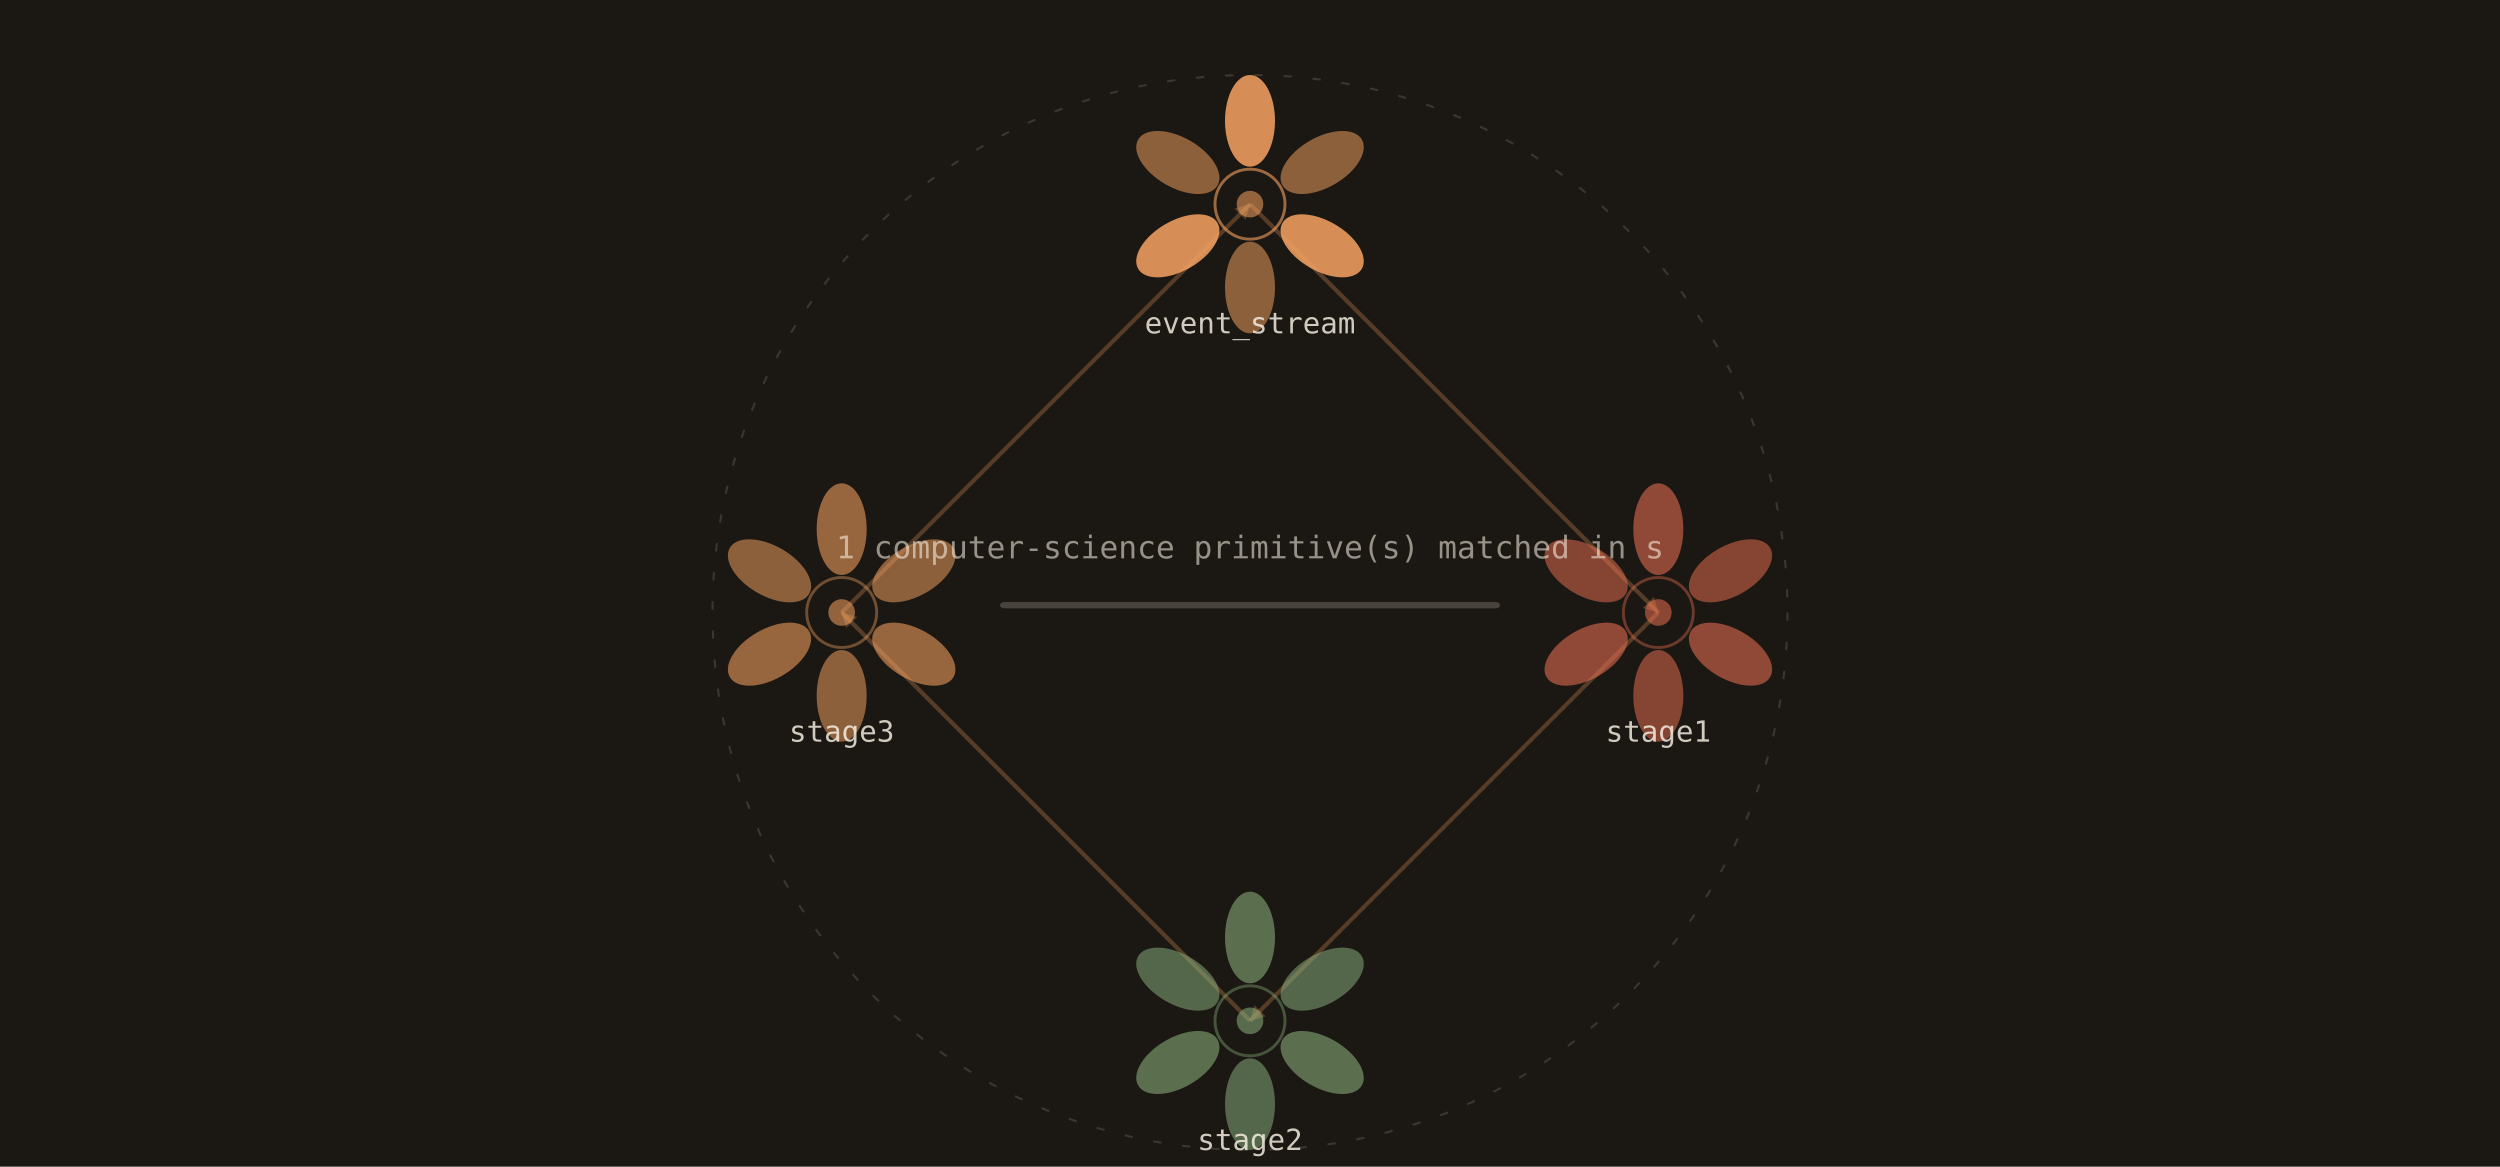
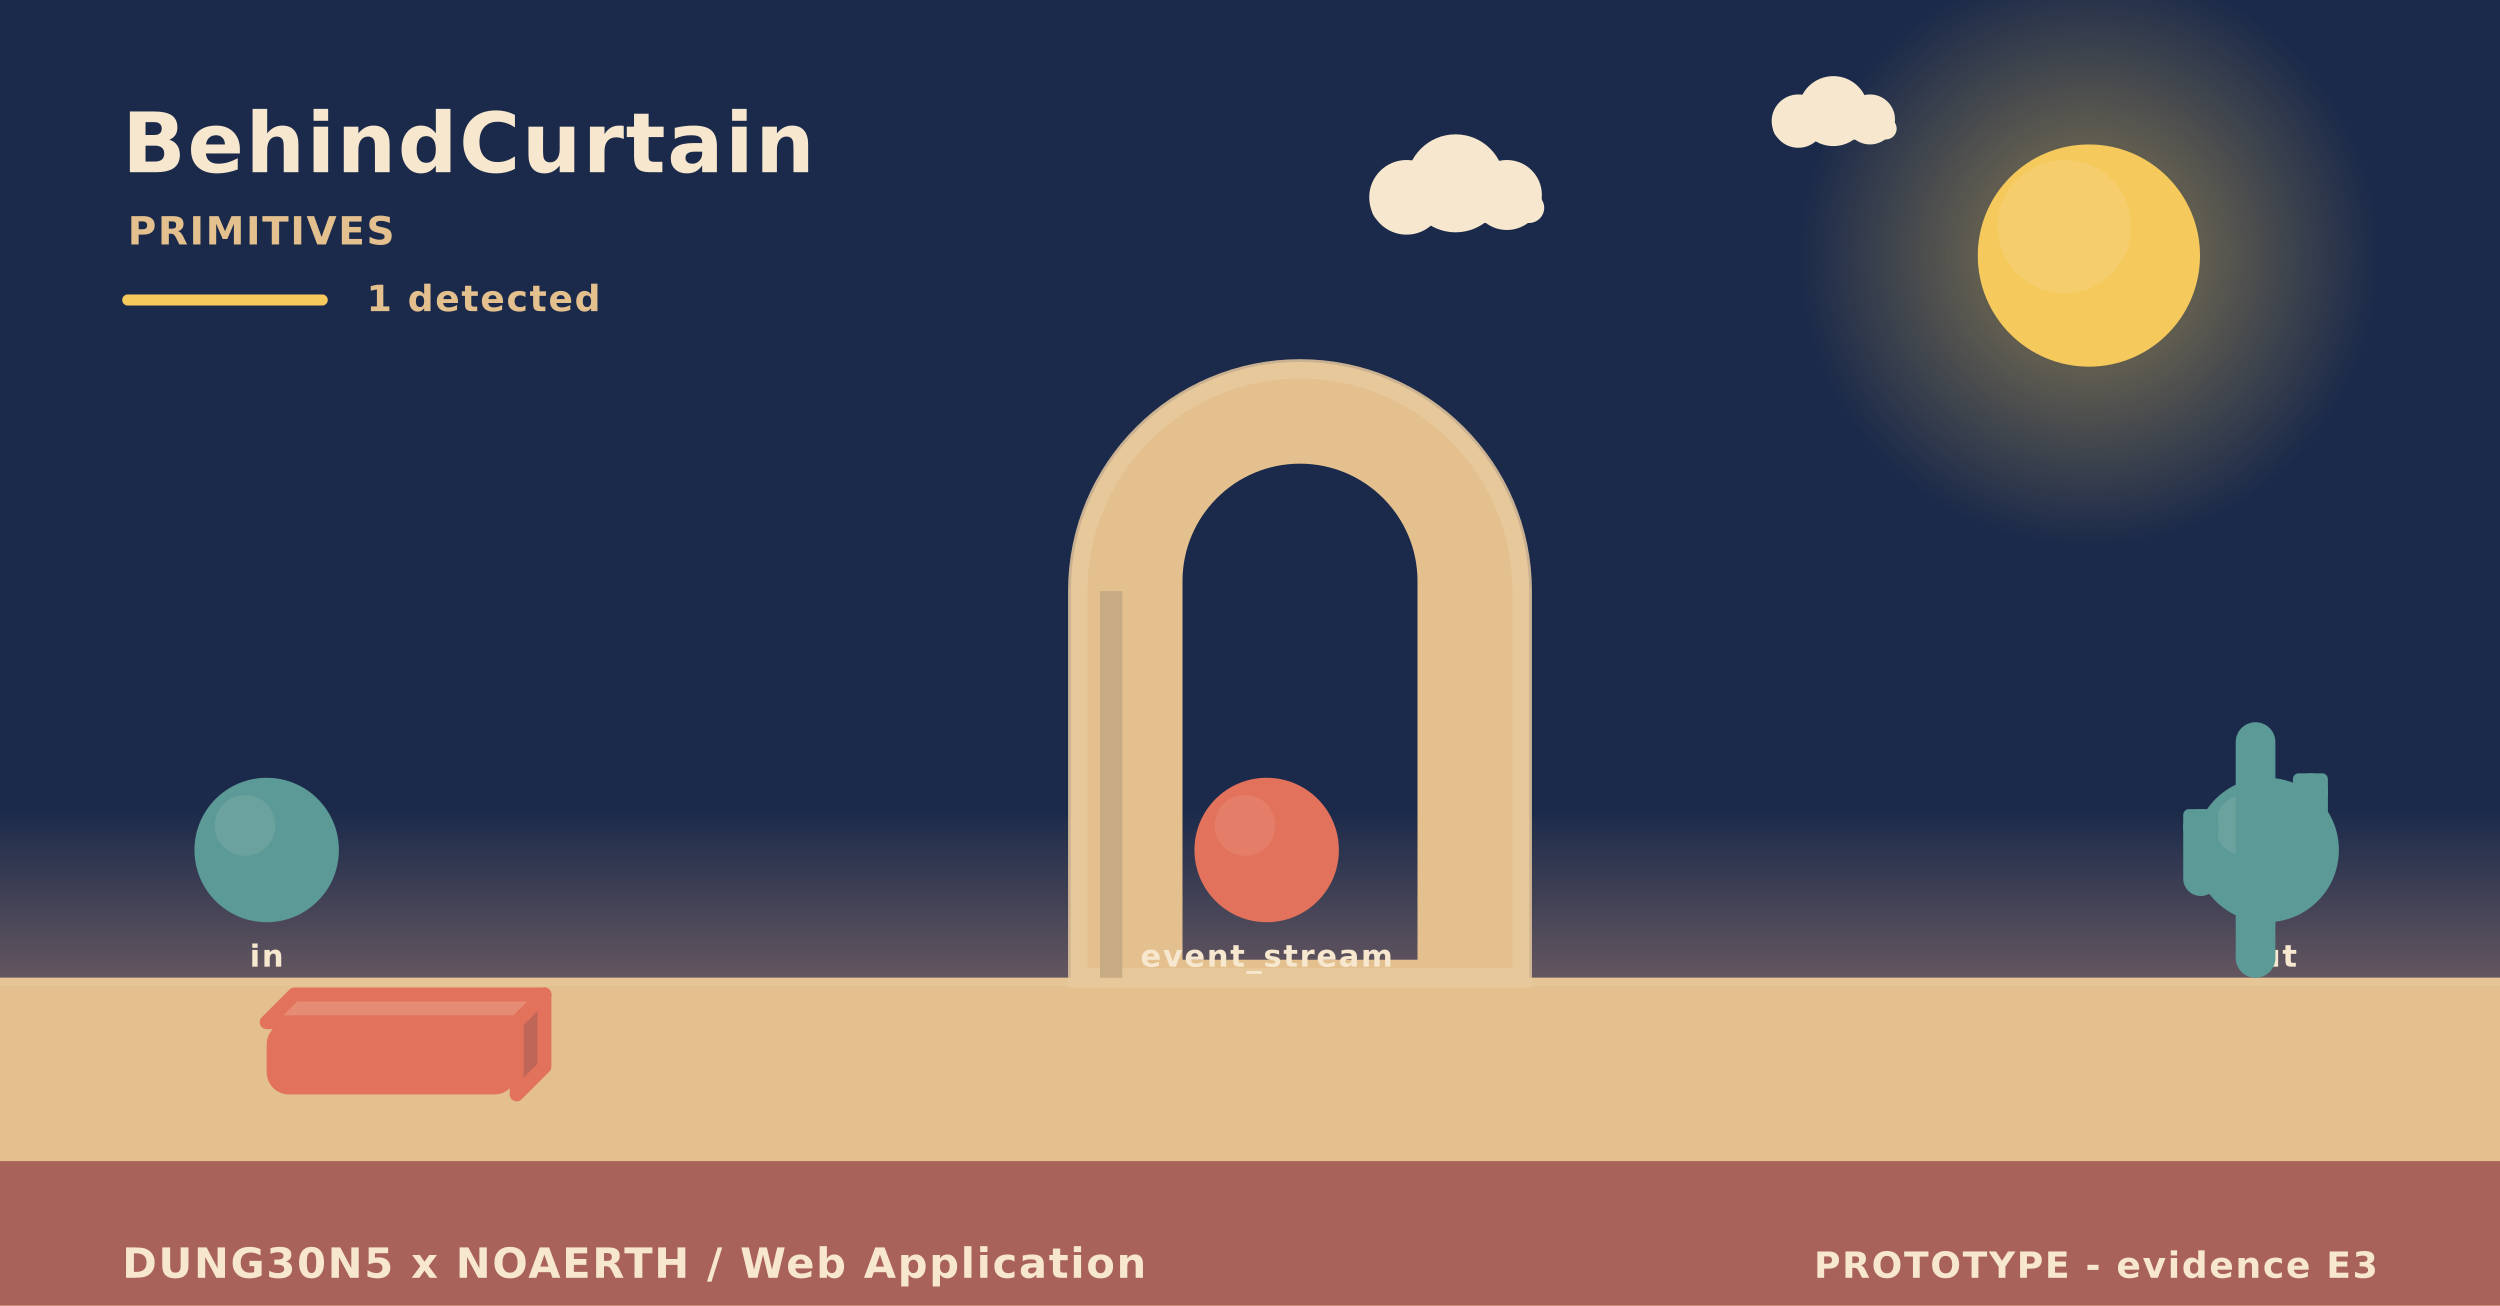
- <svg xmlns="http://www.w3.org/2000/svg" viewBox="0 0 1200 560" width="1200" height="560" role="img" aria-label="BehindCurtain state machine">
-   <rect width="1200" height="560" fill="#1b1712" />
-   <defs>
-     <linearGradient id="gs" x1="0" y1="0" x2="1" y2="1">
-       <stop offset="0%" stop-color="#f4a261" />
-       <stop offset="100%" stop-color="#e76f51" />
-     </linearGradient>
-   </defs>
-   <circle cx="600.00" cy="294.00" r="258.00" fill="none" stroke="rgba(253,246,233,0.140)" stroke-width="1.00" opacity="1.00" stroke-dasharray="4 10" />
-   <line x1="600.00" y1="98.00" x2="796.00" y2="294.00" stroke="rgba(244,162,97,0.500)" stroke-width="2.00" opacity="0.55" />
-   <polygon points="796.00,294.00 793.88,286.50 788.50,291.88" fill="rgba(244,162,97,0.500)" opacity="0.55" />
-   <line x1="796.00" y1="294.00" x2="600.00" y2="490.00" stroke="rgba(244,162,97,0.500)" stroke-width="2.00" opacity="0.55" />
-   <polygon points="600.00,490.00 607.50,487.88 602.12,482.50" fill="rgba(244,162,97,0.500)" opacity="0.55" />
-   <line x1="600.00" y1="490.00" x2="404.00" y2="294.00" stroke="rgba(244,162,97,0.500)" stroke-width="2.00" opacity="0.55" />
-   <polygon points="404.00,294.00 406.12,301.50 411.50,296.12" fill="rgba(244,162,97,0.500)" opacity="0.55" />
-   <line x1="404.00" y1="294.00" x2="600.00" y2="98.00" stroke="rgba(244,162,97,0.500)" stroke-width="2.00" opacity="0.55" />
-   <polygon points="600.00,98.00 592.50,100.12 597.88,105.50" fill="rgba(244,162,97,0.500)" opacity="0.55" />
-   <ellipse cx="600.00" cy="58.00" rx="12.00" ry="22.00" fill="rgba(244,162,97,0.900)" opacity="0.95" transform="rotate(0.0 600.00 58.00)" />
-   <ellipse cx="634.64" cy="78.00" rx="12.00" ry="22.00" fill="rgba(244,162,97,0.550)" opacity="0.95" transform="rotate(60.0 634.64 78.00)" />
-   <ellipse cx="634.64" cy="118.00" rx="12.00" ry="22.00" fill="rgba(244,162,97,0.900)" opacity="0.95" transform="rotate(120.0 634.64 118.00)" />
-   <ellipse cx="600.00" cy="138.00" rx="12.00" ry="22.00" fill="rgba(244,162,97,0.550)" opacity="0.95" transform="rotate(180.0 600.00 138.00)" />
-   <ellipse cx="565.36" cy="118.00" rx="12.00" ry="22.00" fill="rgba(244,162,97,0.900)" opacity="0.95" transform="rotate(240.0 565.36 118.00)" />
-   <ellipse cx="565.36" cy="78.00" rx="12.00" ry="22.00" fill="rgba(244,162,97,0.550)" opacity="0.95" transform="rotate(300.0 565.36 78.00)" />
-   <circle cx="600.00" cy="98.00" r="16.80" fill="none" stroke="rgba(244,162,97,0.900)" stroke-width="1.40" opacity="0.66" />
-   <circle cx="600.00" cy="98.00" r="6.40" fill="rgba(244,162,97,0.550)" opacity="1.00" />
-   <text x="600" y="160" font-family="ui-monospace,Menlo,monospace" font-size="14" fill="rgba(253,246,233,0.800)" text-anchor="middle">event_stream</text>
-   <ellipse cx="796.00" cy="254.00" rx="12.00" ry="22.00" fill="rgba(231,111,81,0.600)" opacity="0.95" transform="rotate(0.0 796.00 254.00)" />
-   <ellipse cx="830.64" cy="274.00" rx="12.00" ry="22.00" fill="rgba(231,111,81,0.550)" opacity="0.95" transform="rotate(60.0 830.64 274.00)" />
-   <ellipse cx="830.64" cy="314.00" rx="12.00" ry="22.00" fill="rgba(231,111,81,0.600)" opacity="0.95" transform="rotate(120.0 830.64 314.00)" />
-   <ellipse cx="796.00" cy="334.00" rx="12.00" ry="22.00" fill="rgba(231,111,81,0.550)" opacity="0.95" transform="rotate(180.0 796.00 334.00)" />
-   <ellipse cx="761.36" cy="314.00" rx="12.00" ry="22.00" fill="rgba(231,111,81,0.600)" opacity="0.95" transform="rotate(240.0 761.36 314.00)" />
-   <ellipse cx="761.36" cy="274.00" rx="12.00" ry="22.00" fill="rgba(231,111,81,0.550)" opacity="0.95" transform="rotate(300.0 761.36 274.00)" />
-   <circle cx="796.00" cy="294.00" r="16.80" fill="none" stroke="rgba(231,111,81,0.600)" stroke-width="1.40" opacity="0.66" />
-   <circle cx="796.00" cy="294.00" r="6.40" fill="rgba(231,111,81,0.550)" opacity="1.00" />
-   <text x="796" y="356" font-family="ui-monospace,Menlo,monospace" font-size="14" fill="rgba(253,246,233,0.800)" text-anchor="middle">stage1</text>
-   <ellipse cx="600.00" cy="450.00" rx="12.00" ry="22.00" fill="rgba(138,177,125,0.600)" opacity="0.95" transform="rotate(0.0 600.00 450.00)" />
-   <ellipse cx="634.64" cy="470.00" rx="12.00" ry="22.00" fill="rgba(138,177,125,0.550)" opacity="0.95" transform="rotate(60.0 634.64 470.00)" />
-   <ellipse cx="634.64" cy="510.00" rx="12.00" ry="22.00" fill="rgba(138,177,125,0.600)" opacity="0.95" transform="rotate(120.0 634.64 510.00)" />
-   <ellipse cx="600.00" cy="530.00" rx="12.00" ry="22.00" fill="rgba(138,177,125,0.550)" opacity="0.95" transform="rotate(180.0 600.00 530.00)" />
-   <ellipse cx="565.36" cy="510.00" rx="12.00" ry="22.00" fill="rgba(138,177,125,0.600)" opacity="0.95" transform="rotate(240.0 565.36 510.00)" />
-   <ellipse cx="565.36" cy="470.00" rx="12.00" ry="22.00" fill="rgba(138,177,125,0.550)" opacity="0.95" transform="rotate(300.0 565.36 470.00)" />
-   <circle cx="600.00" cy="490.00" r="16.80" fill="none" stroke="rgba(138,177,125,0.600)" stroke-width="1.40" opacity="0.66" />
-   <circle cx="600.00" cy="490.00" r="6.40" fill="rgba(138,177,125,0.550)" opacity="1.00" />
-   <text x="600" y="552" font-family="ui-monospace,Menlo,monospace" font-size="14" fill="rgba(253,246,233,0.800)" text-anchor="middle">stage2</text>
-   <ellipse cx="404.00" cy="254.00" rx="12.00" ry="22.00" fill="rgba(244,162,97,0.600)" opacity="0.95" transform="rotate(0.0 404.00 254.00)" />
-   <ellipse cx="438.64" cy="274.00" rx="12.00" ry="22.00" fill="rgba(244,162,97,0.550)" opacity="0.95" transform="rotate(60.0 438.64 274.00)" />
-   <ellipse cx="438.64" cy="314.00" rx="12.00" ry="22.00" fill="rgba(244,162,97,0.600)" opacity="0.95" transform="rotate(120.0 438.64 314.00)" />
-   <ellipse cx="404.00" cy="334.00" rx="12.00" ry="22.00" fill="rgba(244,162,97,0.550)" opacity="0.95" transform="rotate(180.0 404.00 334.00)" />
-   <ellipse cx="369.36" cy="314.00" rx="12.00" ry="22.00" fill="rgba(244,162,97,0.600)" opacity="0.95" transform="rotate(240.0 369.36 314.00)" />
-   <ellipse cx="369.36" cy="274.00" rx="12.00" ry="22.00" fill="rgba(244,162,97,0.550)" opacity="0.95" transform="rotate(300.0 369.36 274.00)" />
-   <circle cx="404.00" cy="294.00" r="16.80" fill="none" stroke="rgba(244,162,97,0.600)" stroke-width="1.40" opacity="0.66" />
-   <circle cx="404.00" cy="294.00" r="6.40" fill="rgba(244,162,97,0.550)" opacity="1.00" />
-   <text x="404" y="356" font-family="ui-monospace,Menlo,monospace" font-size="14" fill="rgba(253,246,233,0.800)" text-anchor="middle">stage3</text>
-   <rect x="480.00" y="289.00" width="240.00" height="3.00" rx="2.00" fill="rgba(253,246,233,0.200)" opacity="1.00" />
-   <text x="600" y="268" font-family="ui-monospace,Menlo,monospace" font-size="15" fill="rgba(253,246,233,0.550)" text-anchor="middle">1 computer-science primitive(s) matched in s</text>
+ <svg xmlns="http://www.w3.org/2000/svg" width="900" height="470" viewBox="0 0 900 470" role="img" aria-label="BehindCurtain - how it behaves">
+   <linearGradient id="skys" x1="0" y1="0" x2="0" y2="1">
+     <stop offset="0" stop-color="#1b2a4a" />
+     <stop offset="0.62" stop-color="#1b2a4a" />
+     <stop offset="1" stop-color="#f3ad8a" />
+   </linearGradient>
+   <rect width="900" height="470" fill="url(#skys)" />
+   <radialGradient id="suns">
+     <stop offset="0.35" stop-color="#f5c95c" stop-opacity="0.34" />
+     <stop offset="1" stop-color="#f5c95c" stop-opacity="0" />
+   </radialGradient>
+   <circle cx="752" cy="92" r="104" fill="url(#suns)" />
+   <circle cx="752" cy="92" r="40" fill="#f5c95c" />
+   <circle cx="743.2" cy="81.6" r="24" fill="#f5d27e" opacity="0.5" />
+   <g>
+     <circle cx="524" cy="66" r="17.64" fill="#f6e7ce" />
+     <circle cx="506.36" cy="71.04" r="13.44" fill="#f6e7ce" />
+     <circle cx="542.48" cy="70.2" r="12.6" fill="#f6e7ce" />
+     <rect x="493.76" y="69.36" width="62.16" height="10.92" rx="5.46" fill="#f6e7ce" />
+   </g>
+   <g>
+     <circle cx="660" cy="40" r="12.6" fill="#f6e7ce" />
+     <circle cx="647.4" cy="43.6" r="9.6" fill="#f6e7ce" />
+     <circle cx="673.2" cy="43" r="9" fill="#f6e7ce" />
+     <rect x="638.4" y="42.4" width="44.4" height="7.8" rx="3.9" fill="#f6e7ce" />
+   </g>
+   <rect x="0" y="352" width="900" height="118" fill="#e3c08d" />
+   <rect x="0" y="352" width="900" height="3" fill="#e6c596" />
+   <text x="44" y="62" font-family="Verdana,DejaVu Sans,sans-serif" font-size="30" font-weight="700" letter-spacing="0.6" fill="#f6e7ce" text-anchor="start">BehindCurtain</text>
+   <text x="46" y="88" font-family="Verdana,DejaVu Sans,sans-serif" font-size="14" font-weight="700" letter-spacing="0.6" fill="#e3c08d" text-anchor="start">PRIMITIVES</text>
+   <rect x="44" y="106" width="74" height="4" rx="2" fill="#f5c95c" />
+   <text x="132" y="112" font-family="Verdana,DejaVu Sans,sans-serif" font-size="13" font-weight="700" letter-spacing="0.6" fill="#e3c08d" text-anchor="start">1 detected</text>
+   <path d="M388,352 L388,212.8 A80,80 0 0 1 548,212.8 L548,352 Z M423.2,348 L423.2,209.22 A44.8,44.8 0 0 1 512.8,209.22 L512.8,348 Z" fill="#e3c08d" fill-rule="evenodd" stroke="#e3c08d" stroke-width="5" stroke-linejoin="round" />
+   <path d="M388,352 L388,212.8 A80,80 0 0 1 548,212.8 L548,352 Z" fill="none" stroke="#e8c99d" stroke-width="7" stroke-linecap="round" opacity="0.85" />
+   <rect x="396" y="212.8" width="8" height="139.2" fill="#c7ab84" />
+   <circle cx="96" cy="306" r="26" fill="#5b9a97" />
+   <circle cx="88.2" cy="297.16" r="10.92" fill="#7aa9a2" opacity="0.55" />
+   <text x="96" y="348" font-family="Verdana,DejaVu Sans,sans-serif" font-size="11" font-weight="700" letter-spacing="0.6" fill="#f6e7ce" text-anchor="middle">in</text>
+   <circle cx="456" cy="306" r="26" fill="#e2725b" />
+   <circle cx="448.2" cy="297.16" r="10.92" fill="#e68972" opacity="0.55" />
+   <text x="456" y="348" font-family="Verdana,DejaVu Sans,sans-serif" font-size="11" font-weight="700" letter-spacing="0.6" fill="#f6e7ce" text-anchor="middle">event_stream</text>
+   <circle cx="816" cy="306" r="26" fill="#5b9a97" />
+   <circle cx="808.2" cy="297.16" r="10.92" fill="#7aa9a2" opacity="0.55" />
+   <text x="816" y="348" font-family="Verdana,DejaVu Sans,sans-serif" font-size="11" font-weight="700" letter-spacing="0.6" fill="#f6e7ce" text-anchor="middle">out</text>
+   <path d="M96,368 L186,368 L196,358 L106,358 Z" fill="#e68c74" stroke="#e2725b" stroke-width="5" stroke-linejoin="round" />
+   <path d="M186,368 L196,358 L196,384 L186,394 Z" fill="#c06658" stroke="#e2725b" stroke-width="5" stroke-linejoin="round" />
+   <rect x="96" y="368" width="90" height="26" rx="8" fill="#e2725b" />
+   <rect x="804.86" y="260" width="14.28" height="92" rx="7.14" fill="#5b9a97" />
+   <rect x="785.96" y="291.28" width="12.6" height="31.28" rx="6.3" fill="#5b9a97" />
+   <rect x="785.96" y="291.28" width="12.6" height="9.2" rx="2.1" fill="#5b9a97" />
+   <rect x="825.44" y="278.4" width="12.6" height="31.28" rx="6.3" fill="#5b9a97" />
+   <rect x="825.44" y="278.4" width="12.6" height="9.2" rx="2.1" fill="#5b9a97" />
+   <rect x="0" y="418" width="900" height="52" rx="0" fill="#a65c56" opacity="0.94" />
+   <text x="44" y="460" font-family="Verdana,DejaVu Sans,sans-serif" font-size="15" font-weight="700" letter-spacing="0.6" fill="#f6e7ce" text-anchor="start">DUNG30N5 x NOAERTH  /  Web Application</text>
+   <text x="856" y="460" font-family="Verdana,DejaVu Sans,sans-serif" font-size="13" font-weight="700" letter-spacing="0.6" fill="#f6e7ce" text-anchor="end">PROTOTYPE  -  evidence E3</text>
</svg>
